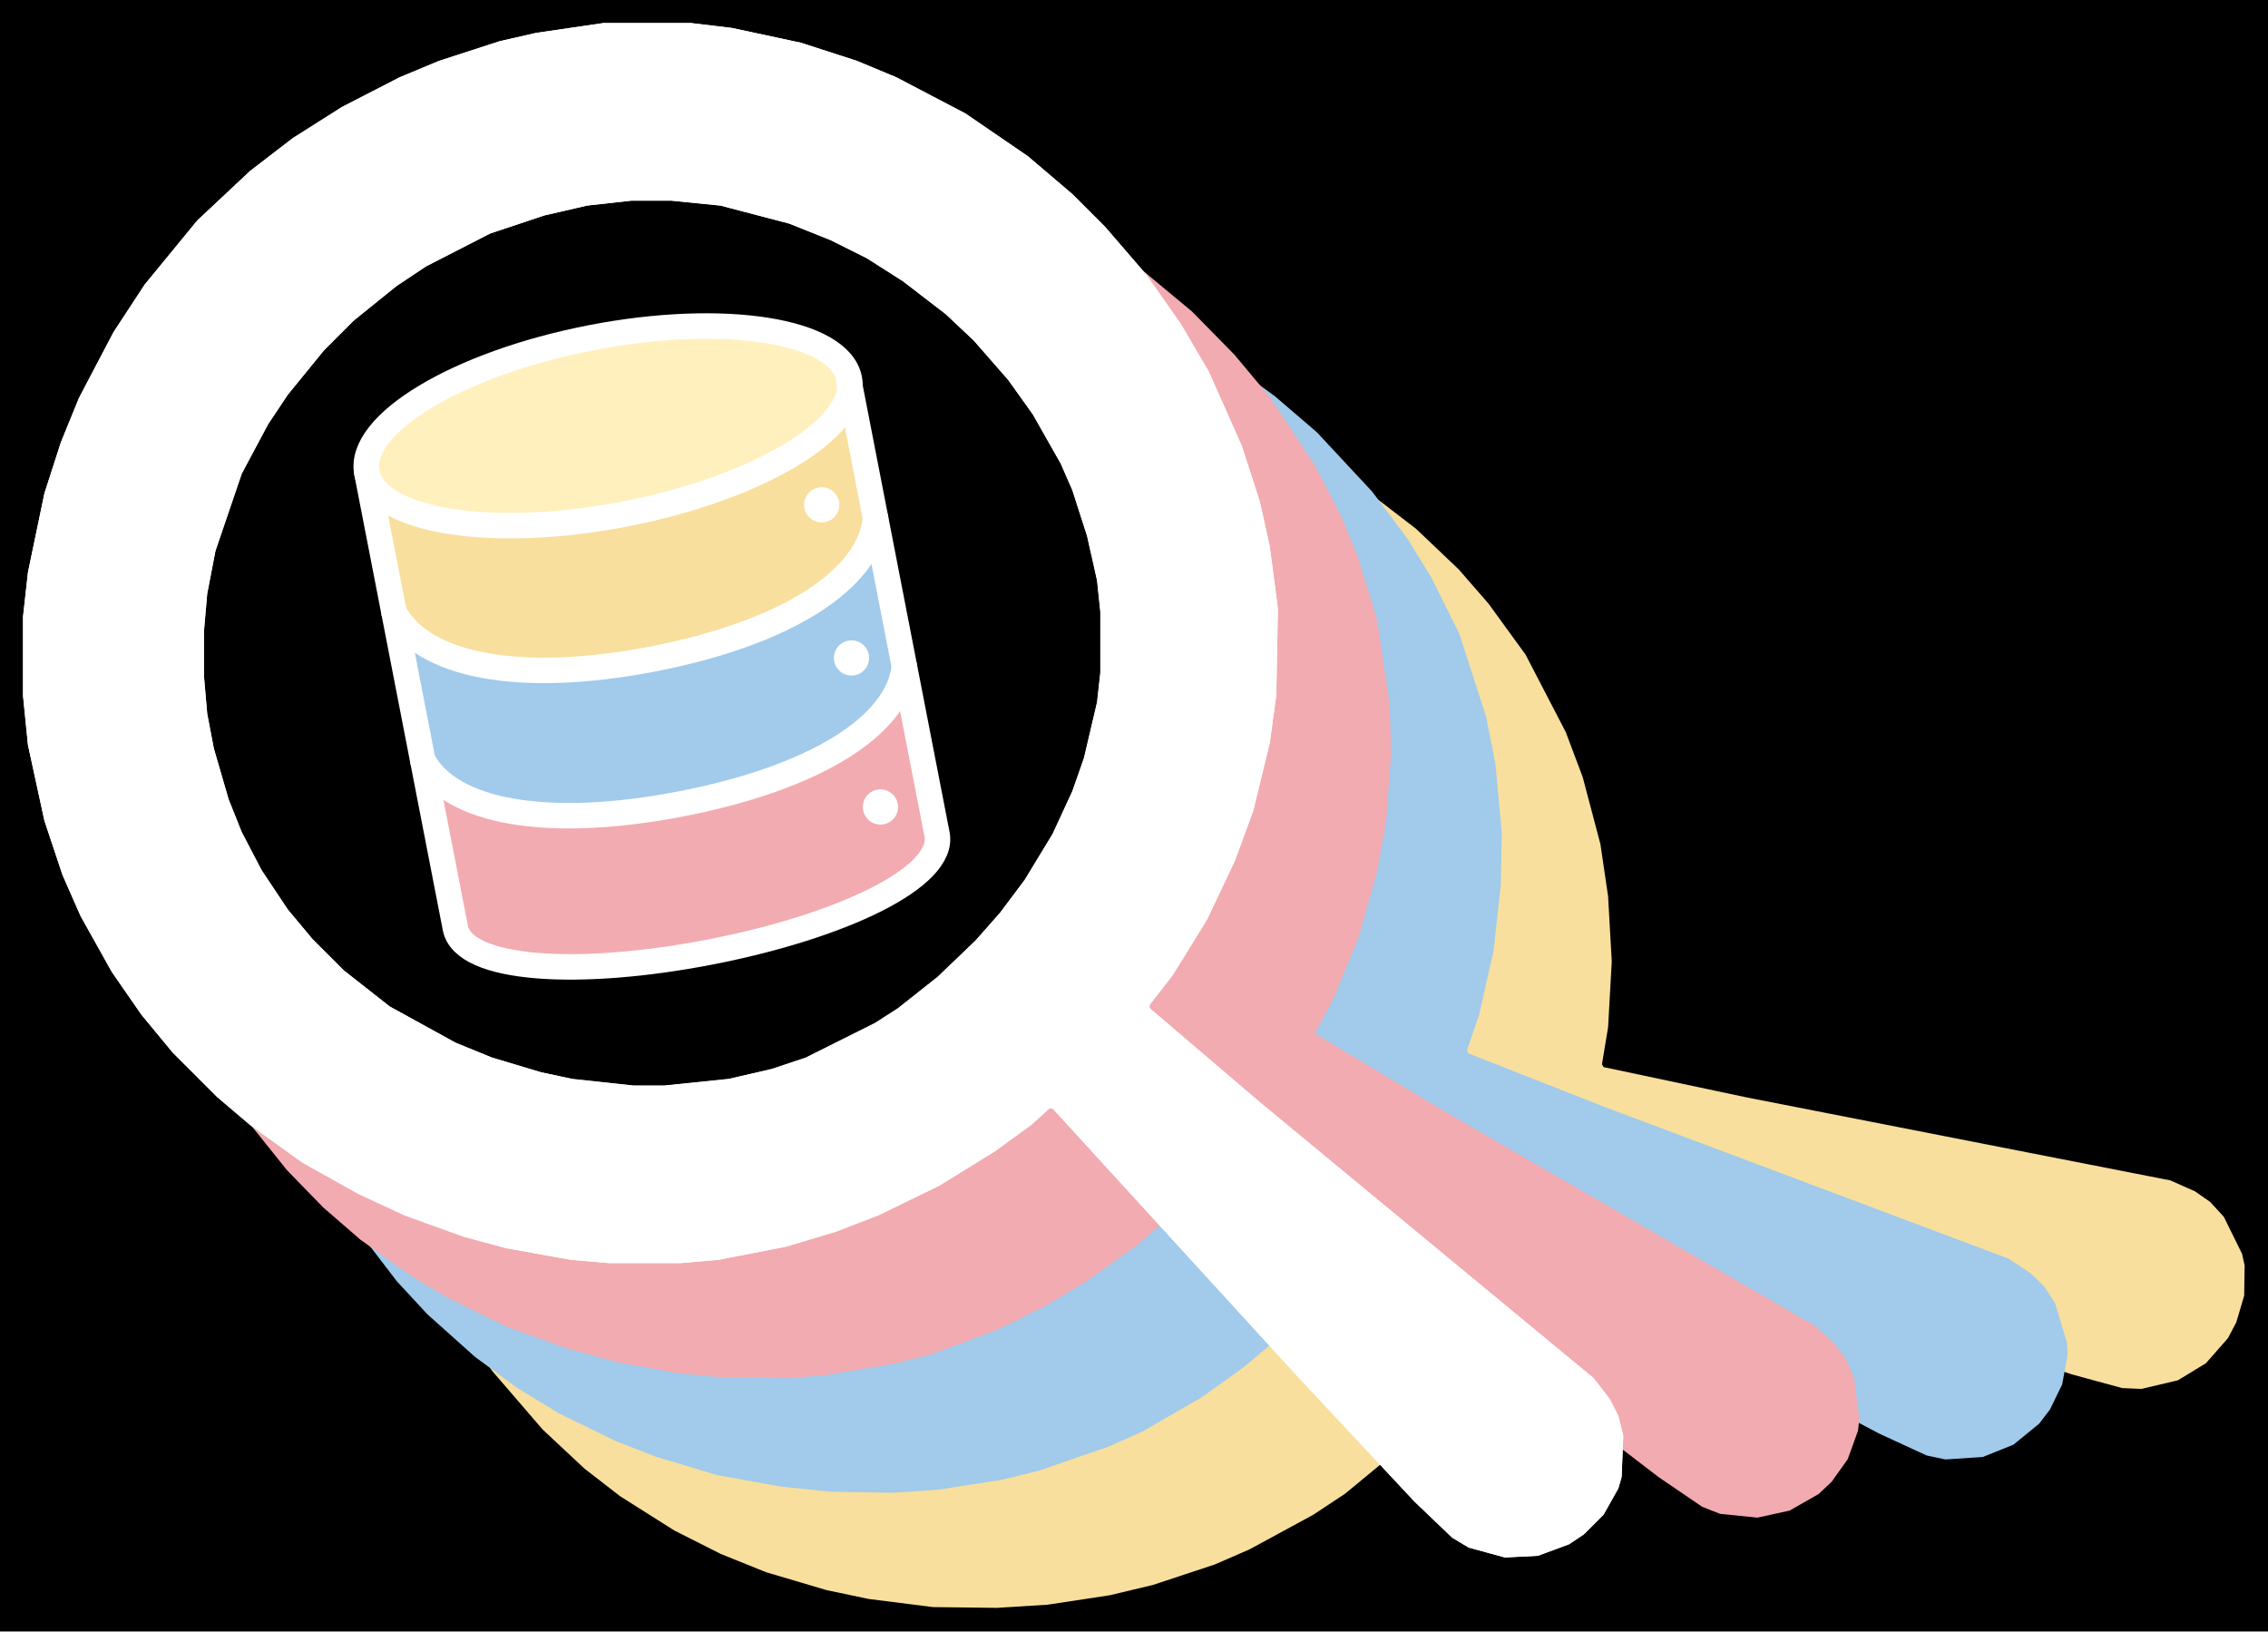
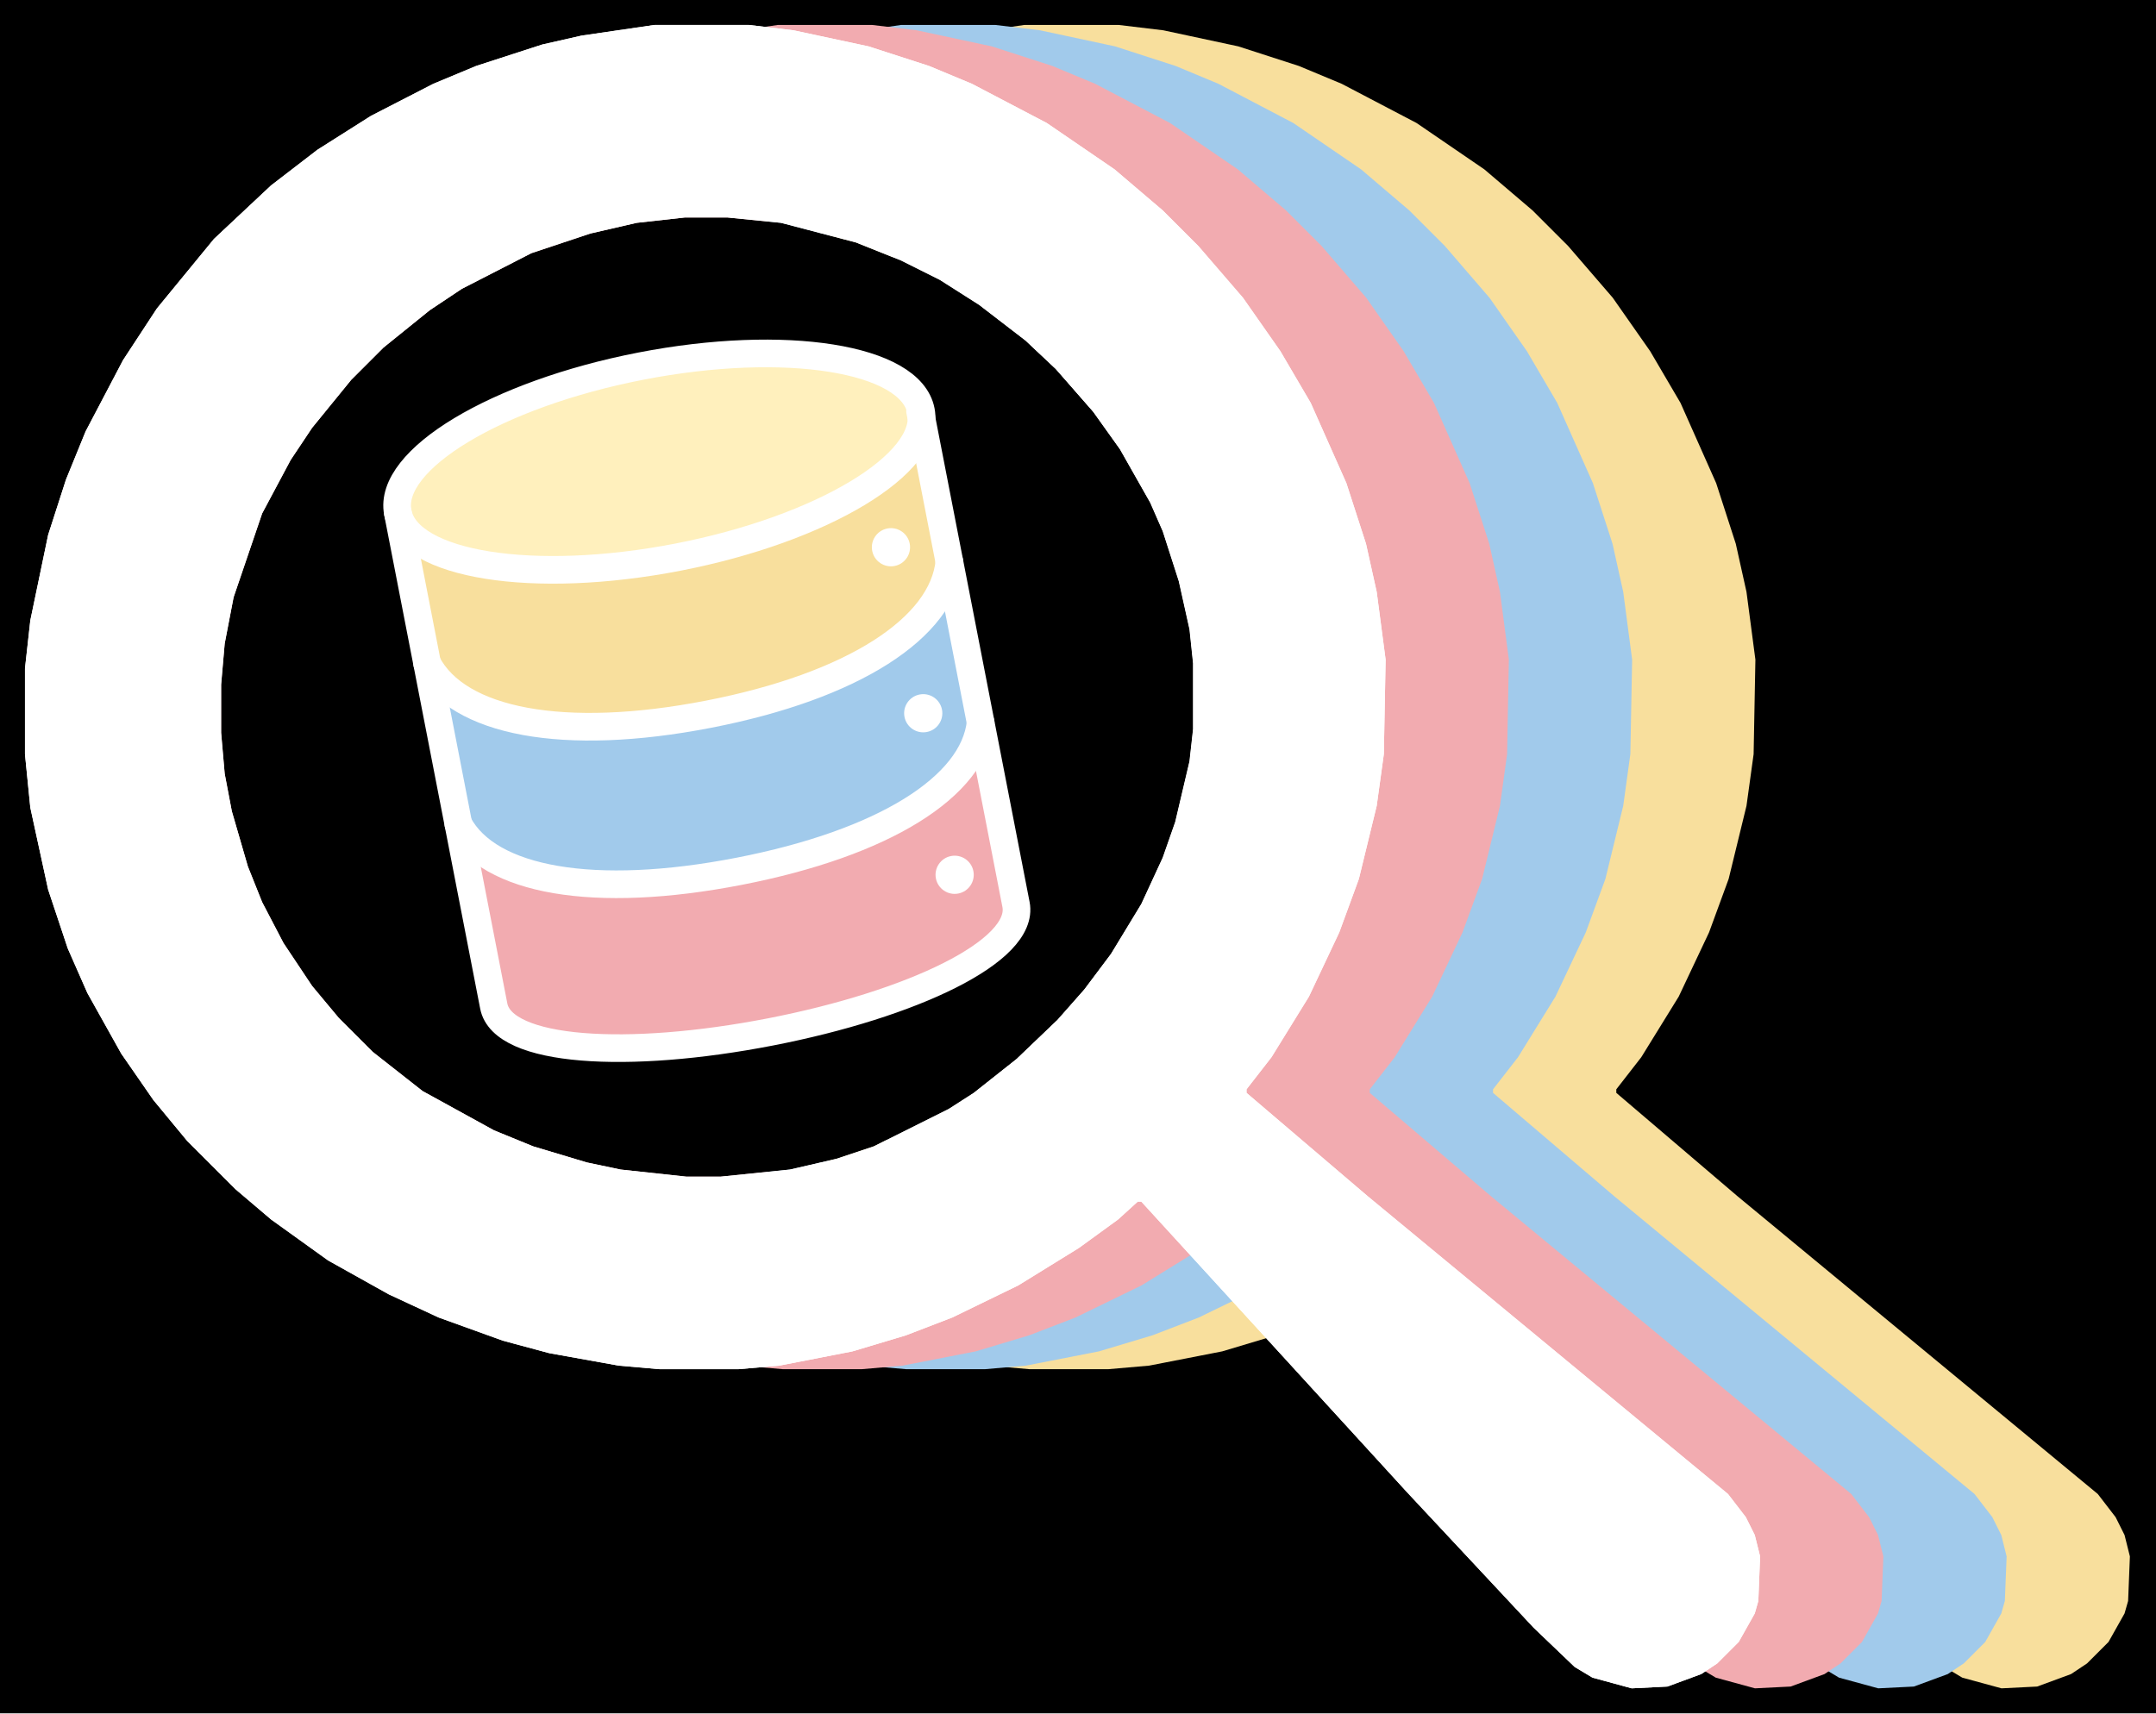
- <svg xmlns="http://www.w3.org/2000/svg" xmlns:xlink="http://www.w3.org/1999/xlink" width="1379" height="992" viewBox="71 154 1379 992" role="img" aria-labelledby="title desc">
+ <svg xmlns="http://www.w3.org/2000/svg" xmlns:xlink="http://www.w3.org/1999/xlink" width="1209" height="961" viewBox="71 154 1209 961" role="img" aria-labelledby="title desc">
  <defs>
    <path id="magnifier" fill-rule="evenodd" d="M288 191 L258 223 L238 249 L219 279 L201 314 L191 338 L179 375 L174 397 L168 438 L168 491 L171 516 L180 558 L191 592 L201 616 L223 658 L249 696 L272 723 L292 743 L321 768 L351 789 L380 806 L425 826 L459 837 L486 843 L524 848 L577 847 L606 843 L647 833 L677 822 L713 805 L747 784 L765 770 L767 770 L825 838 L992 1040 L1005 1050 L1015 1055 L1027 1058 L1052 1057 L1059 1055 L1075 1046 L1087 1034 L1093 1025 L1100 1006 L1101 986 L1095 964 L1089 954 L1067 931 L991 860 L828 711 L828 709 L838 698 L854 676 L875 642 L893 605 L903 579 L912 549 L920 508 L922 485 L922 441 L920 418 L913 379 L906 353 L893 317 L880 289 L861 255 L838 223 L821 203 L794 176 L771 157 L745 139 L711 120 L686 109 L653 98 L607 88 L577 85 L529 85 L502 88 L454 98 L423 108 L396 119 L356 140 L327 159 Z M538 195 L565 195 L588 197 L609 201 L640 210 L660 218 L683 230 L707 246 L725 261 L744 280 L766 308 L788 348 L797 370 L806 400 L810 419 L814 456 L814 475 L810 514 L804 540 L797 561 L776 603 L767 617 L748 641 L726 664 L709 679 L689 694 L661 711 L635 723 L615 730 L581 738 L563 740 L526 740 L507 738 L480 732 L452 723 L436 716 L406 699 L385 684 L361 663 L345 646 L325 620 L311 598 L300 576 L290 551 L279 509 L276 479 L276 455 L279 428 L285 402 L296 369 L316 330 L328 312 L349 286 L367 268 L394 246 L412 234 L442 218 L489 202 L515 197 Z" />
    <path id="lens-opening" d="M538 195 L565 195 L588 197 L609 201 L640 210 L660 218 L683 230 L707 246 L725 261 L744 280 L766 308 L788 348 L797 370 L806 400 L810 419 L814 456 L814 475 L810 514 L804 540 L797 561 L776 603 L767 617 L748 641 L726 664 L709 679 L689 694 L661 711 L635 723 L615 730 L581 738 L563 740 L526 740 L507 738 L480 732 L452 723 L436 716 L406 699 L385 684 L361 663 L345 646 L325 620 L311 598 L300 576 L290 551 L279 509 L276 479 L276 455 L279 428 L285 402 L296 369 L316 330 L328 312 L349 286 L367 268 L394 246 L412 234 L442 218 L489 202 L515 197 Z" />
    <clipPath id="cylinder-clip">
      <path d="M60 356                C60 294 188 249 353 249                C518 249 645 294 645 356                V909                C645 961 512 995 353 995                C194 995 60 962 60 909 Z" />
    </clipPath>
    <clipPath id="foreground-lens-clip" clipPathUnits="userSpaceOnUse">
      <path transform="matrix(0 1 1 0 0 0)" d="M538 195 L565 195 L588 197 L609 201 L640 210 L660 218 L683 230 L707 246 L725 261 L744 280 L766 308 L788 348 L797 370 L806 400 L810 419 L814 456 L814 475 L810 514 L804 540 L797 561 L776 603 L767 617 L748 641 L726 664 L709 679 L689 694 L661 711 L635 723 L615 730 L581 738 L563 740 L526 740 L507 738 L480 732 L452 723 L436 716 L406 699 L385 684 L361 663 L345 646 L325 620 L311 598 L300 576 L290 551 L279 509 L276 479 L276 455 L279 428 L285 402 L296 369 L316 330 L328 312 L349 286 L367 268 L394 246 L412 234 L442 218 L489 202 L515 197 Z" />
    </clipPath>
  </defs>
-   <rect x="71" y="154" width="1379" height="992" fill="#000000" />
+   <rect x="71" y="154" width="1209" height="961" fill="#000000" />
  <g id="magnifier-and-echoes-reoriented" transform="matrix(0 1 1 0 0 0)">
-     <use id="yellow" xlink:href="#magnifier" fill="#F8DF9D" transform="translate(207.36 207.36) rotate(28.5 546.102 466.631)" />
-     <use id="blue" xlink:href="#magnifier" fill="#A1CAEB" transform="translate(138.24 138.24) rotate(19 546.102 466.631)" />
-     <use id="red" xlink:href="#magnifier" fill="#F2ABB0" transform="translate(69.12 69.12) rotate(9.5 546.102 466.631)" />
+     <use id="yellow" xlink:href="#magnifier" fill="#F8DF9D" transform="translate(0 207.36)" />
+     <use id="blue" xlink:href="#magnifier" fill="#A1CAEB" transform="translate(0 138.24)" />
+     <use id="red" xlink:href="#magnifier" fill="#F2ABB0" transform="translate(0 69.12)" />
    <use id="white" xlink:href="#magnifier" fill="#FFFFFF" />
  </g>
  <use id="lens-interior" xlink:href="#lens-opening" fill="#000000" transform="matrix(0 1 1 0 0 0)" />
  <g id="lens-contents" clip-path="url(#foreground-lens-clip)">
    <g id="lens-artwork-layout" transform="translate(-79.471 79.471)">
      <g id="pastel-repository-art">
        <g id="repository-cylinder-placement" transform="rotate(-11 546.102 466.631) translate(366.072 149.411) scale(0.51)">
          <g id="repository-cylinder">
            <g clip-path="url(#cylinder-clip)">
              <path id="bottom-red" fill="#F2ABB0" d="M60 356 C60 294 188 249 353 249                C518 249 645 294 645 356 V909                C645 961 512 995 353 995                C194 995 60 962 60 909 Z" />
              <path id="middle-blue" fill="#A1CAEB" d="M60 525 C81 595 191 639 353 639                C515 639 624 595 645 525                V705 C625 773 515 815 353 815                C191 815 81 773 60 705 Z" />
              <path id="top-yellow" fill="#F8DF9D" d="M60 356 C81 420 191 463 353 463                C515 463 624 420 645 356                V525 C624 594 515 639 353 639                C191 639 81 594 60 525 Z" />
              <ellipse id="top-oval" cx="353" cy="356" rx="293" ry="107" fill="#FFF0BD" />
            </g>
            <g fill="none" stroke="#FFFFFF" stroke-width="30.4" stroke-linejoin="round" stroke-linecap="round">
              <path id="outer-wall-and-base" d="M60 356 V909                C60 961 194 995 353 995                C512 995 645 961 645 909 V356" />
              <path id="upper-tier-divider" d="M60 525 C81 595 191 639 353 639                C515 639 624 595 645 525" />
              <path id="lower-tier-divider" d="M60 705 C81 773 191 815 353 815                C515 815 624 773 645 705" />
              <ellipse id="top-rim" cx="353" cy="356" rx="293" ry="107" />
            </g>
            <g id="tier-indicators" fill="#FFFFFF">
              <circle id="yellow-indicator" cx="585" cy="497" r="21" />
              <circle id="blue-indicator" cx="585" cy="683" r="21" />
              <circle id="red-indicator" cx="585" cy="864" r="21" />
            </g>
          </g>
        </g>
      </g>
    </g>
  </g>
  <use id="foreground-rim-top" xlink:href="#magnifier" fill="#FFFFFF" transform="matrix(0 1 1 0 0 0)" />
</svg>
